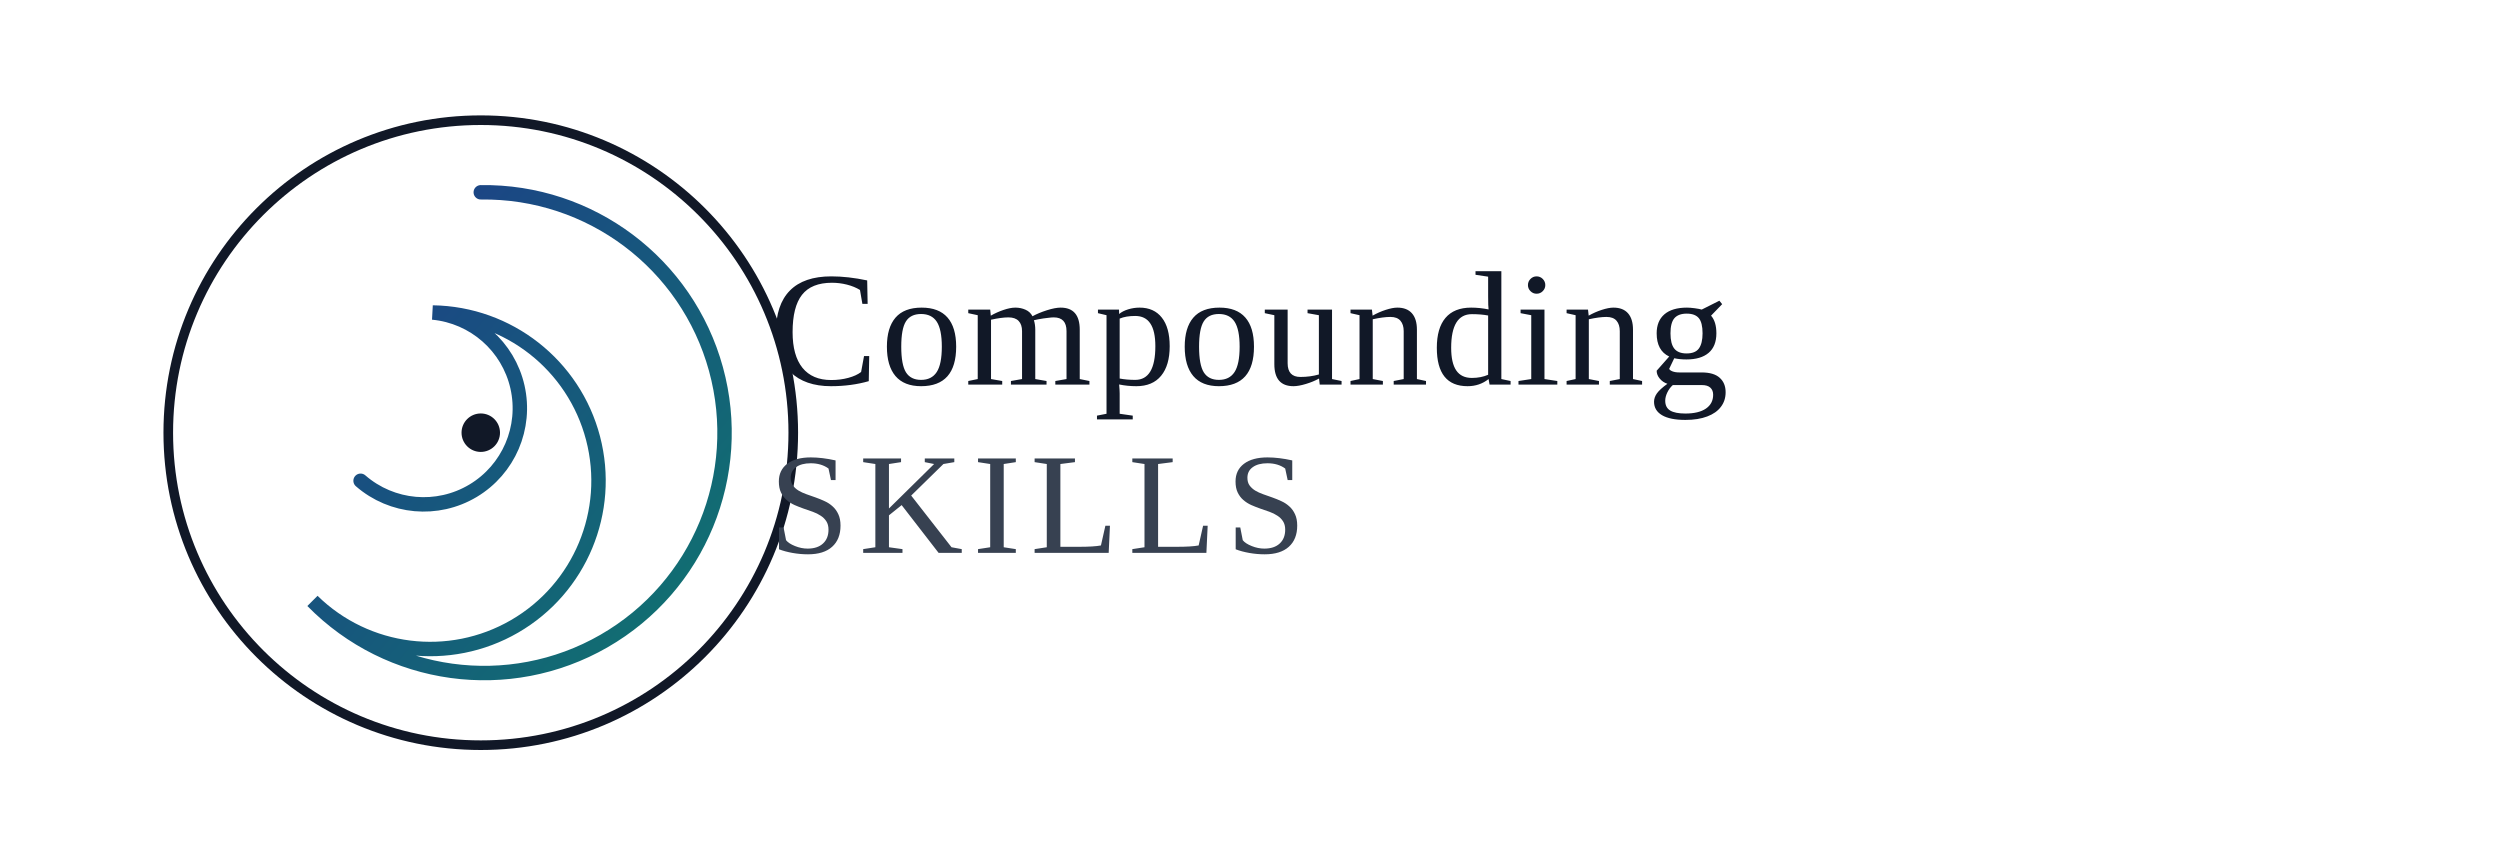
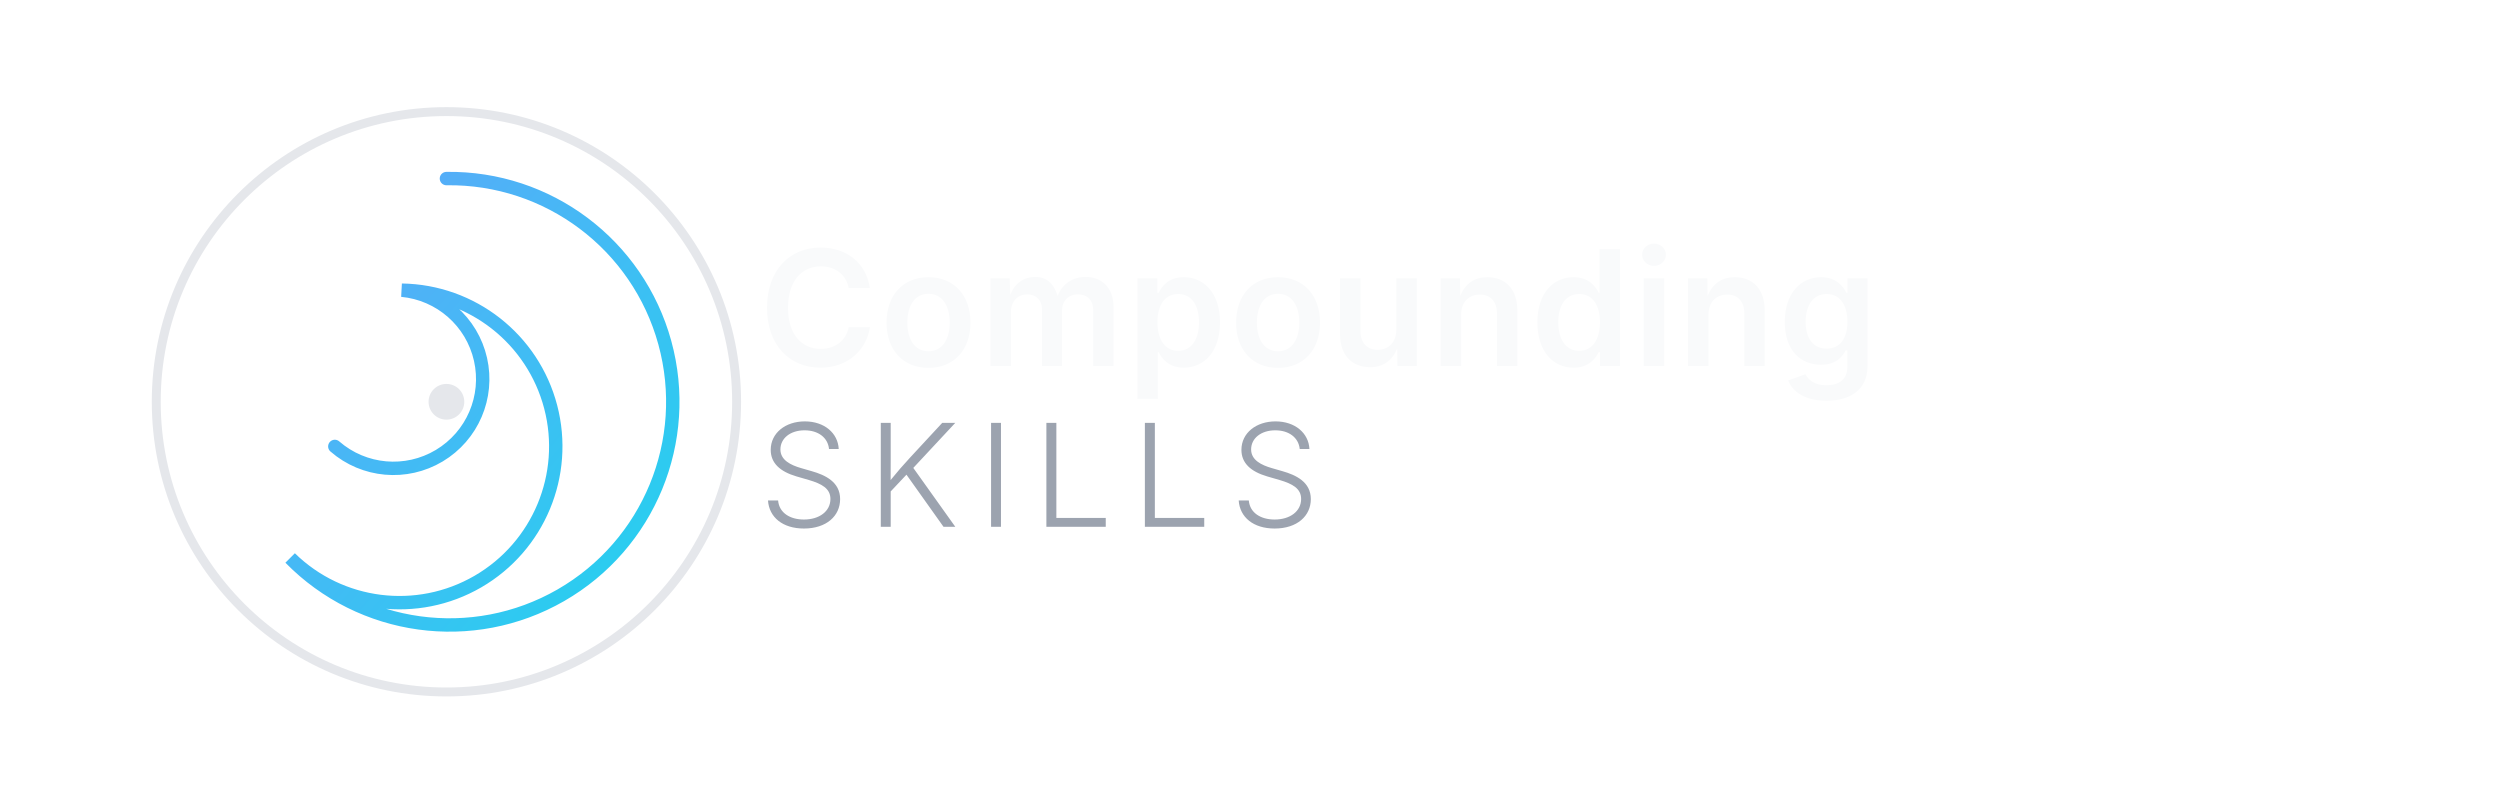
- <svg xmlns="http://www.w3.org/2000/svg" width="520" height="180" viewBox="0 0 520 180" fill="none">
+ <svg xmlns="http://www.w3.org/2000/svg" width="560" height="180" viewBox="0 0 560 180" fill="none">
  <defs>
    <linearGradient id="accent" x1="0" y1="0" x2="1" y2="1">
-       <stop offset="0%" stop-color="#1E3A8A" />
-       <stop offset="100%" stop-color="#0F766E" />
+       <stop offset="0%" stop-color="#60A5FA" />
+       <stop offset="100%" stop-color="#22D3EE" />
    </linearGradient>
  </defs>
  <g transform="translate(30,20)">
-     <circle cx="70" cy="70" r="65" stroke="#111827" stroke-width="2" />
+     <circle cx="70" cy="70" r="65" stroke="#E5E7EB" stroke-width="2" />
    <path d="       M70 70       m0 -50       a50 50 0 1 1 -35 85       a35 35 0 1 0 25 -60       a20 20 0 1 1 -15 35     " stroke="url(#accent)" stroke-width="3" fill="none" stroke-linecap="round" />
-     <circle cx="70" cy="70" r="4" fill="#111827" />
+     <circle cx="70" cy="70" r="4" fill="#E5E7EB" />
  </g>
-   <text x="160" y="80" font-family="Georgia, 'Times New Roman', serif" font-size="34" font-weight="500" fill="#111827" letter-spacing="0.5">
+   <text x="170" y="82" font-family="Inter, SF Pro Display, -apple-system, BlinkMacSystemFont, Segoe UI, sans-serif" font-size="36" font-weight="600" fill="#F9FAFB" letter-spacing="0.5">
    Compounding
  </text>
-   <text x="160" y="115" font-family="Georgia, 'Times New Roman', serif" font-size="30" font-weight="300" fill="#374151" letter-spacing="2">
+   <text x="170" y="118" font-family="Inter, SF Pro Display, -apple-system, BlinkMacSystemFont, Segoe UI, sans-serif" font-size="32" font-weight="300" fill="#9CA3AF" letter-spacing="4">
    SKILLS
  </text>
</svg>
